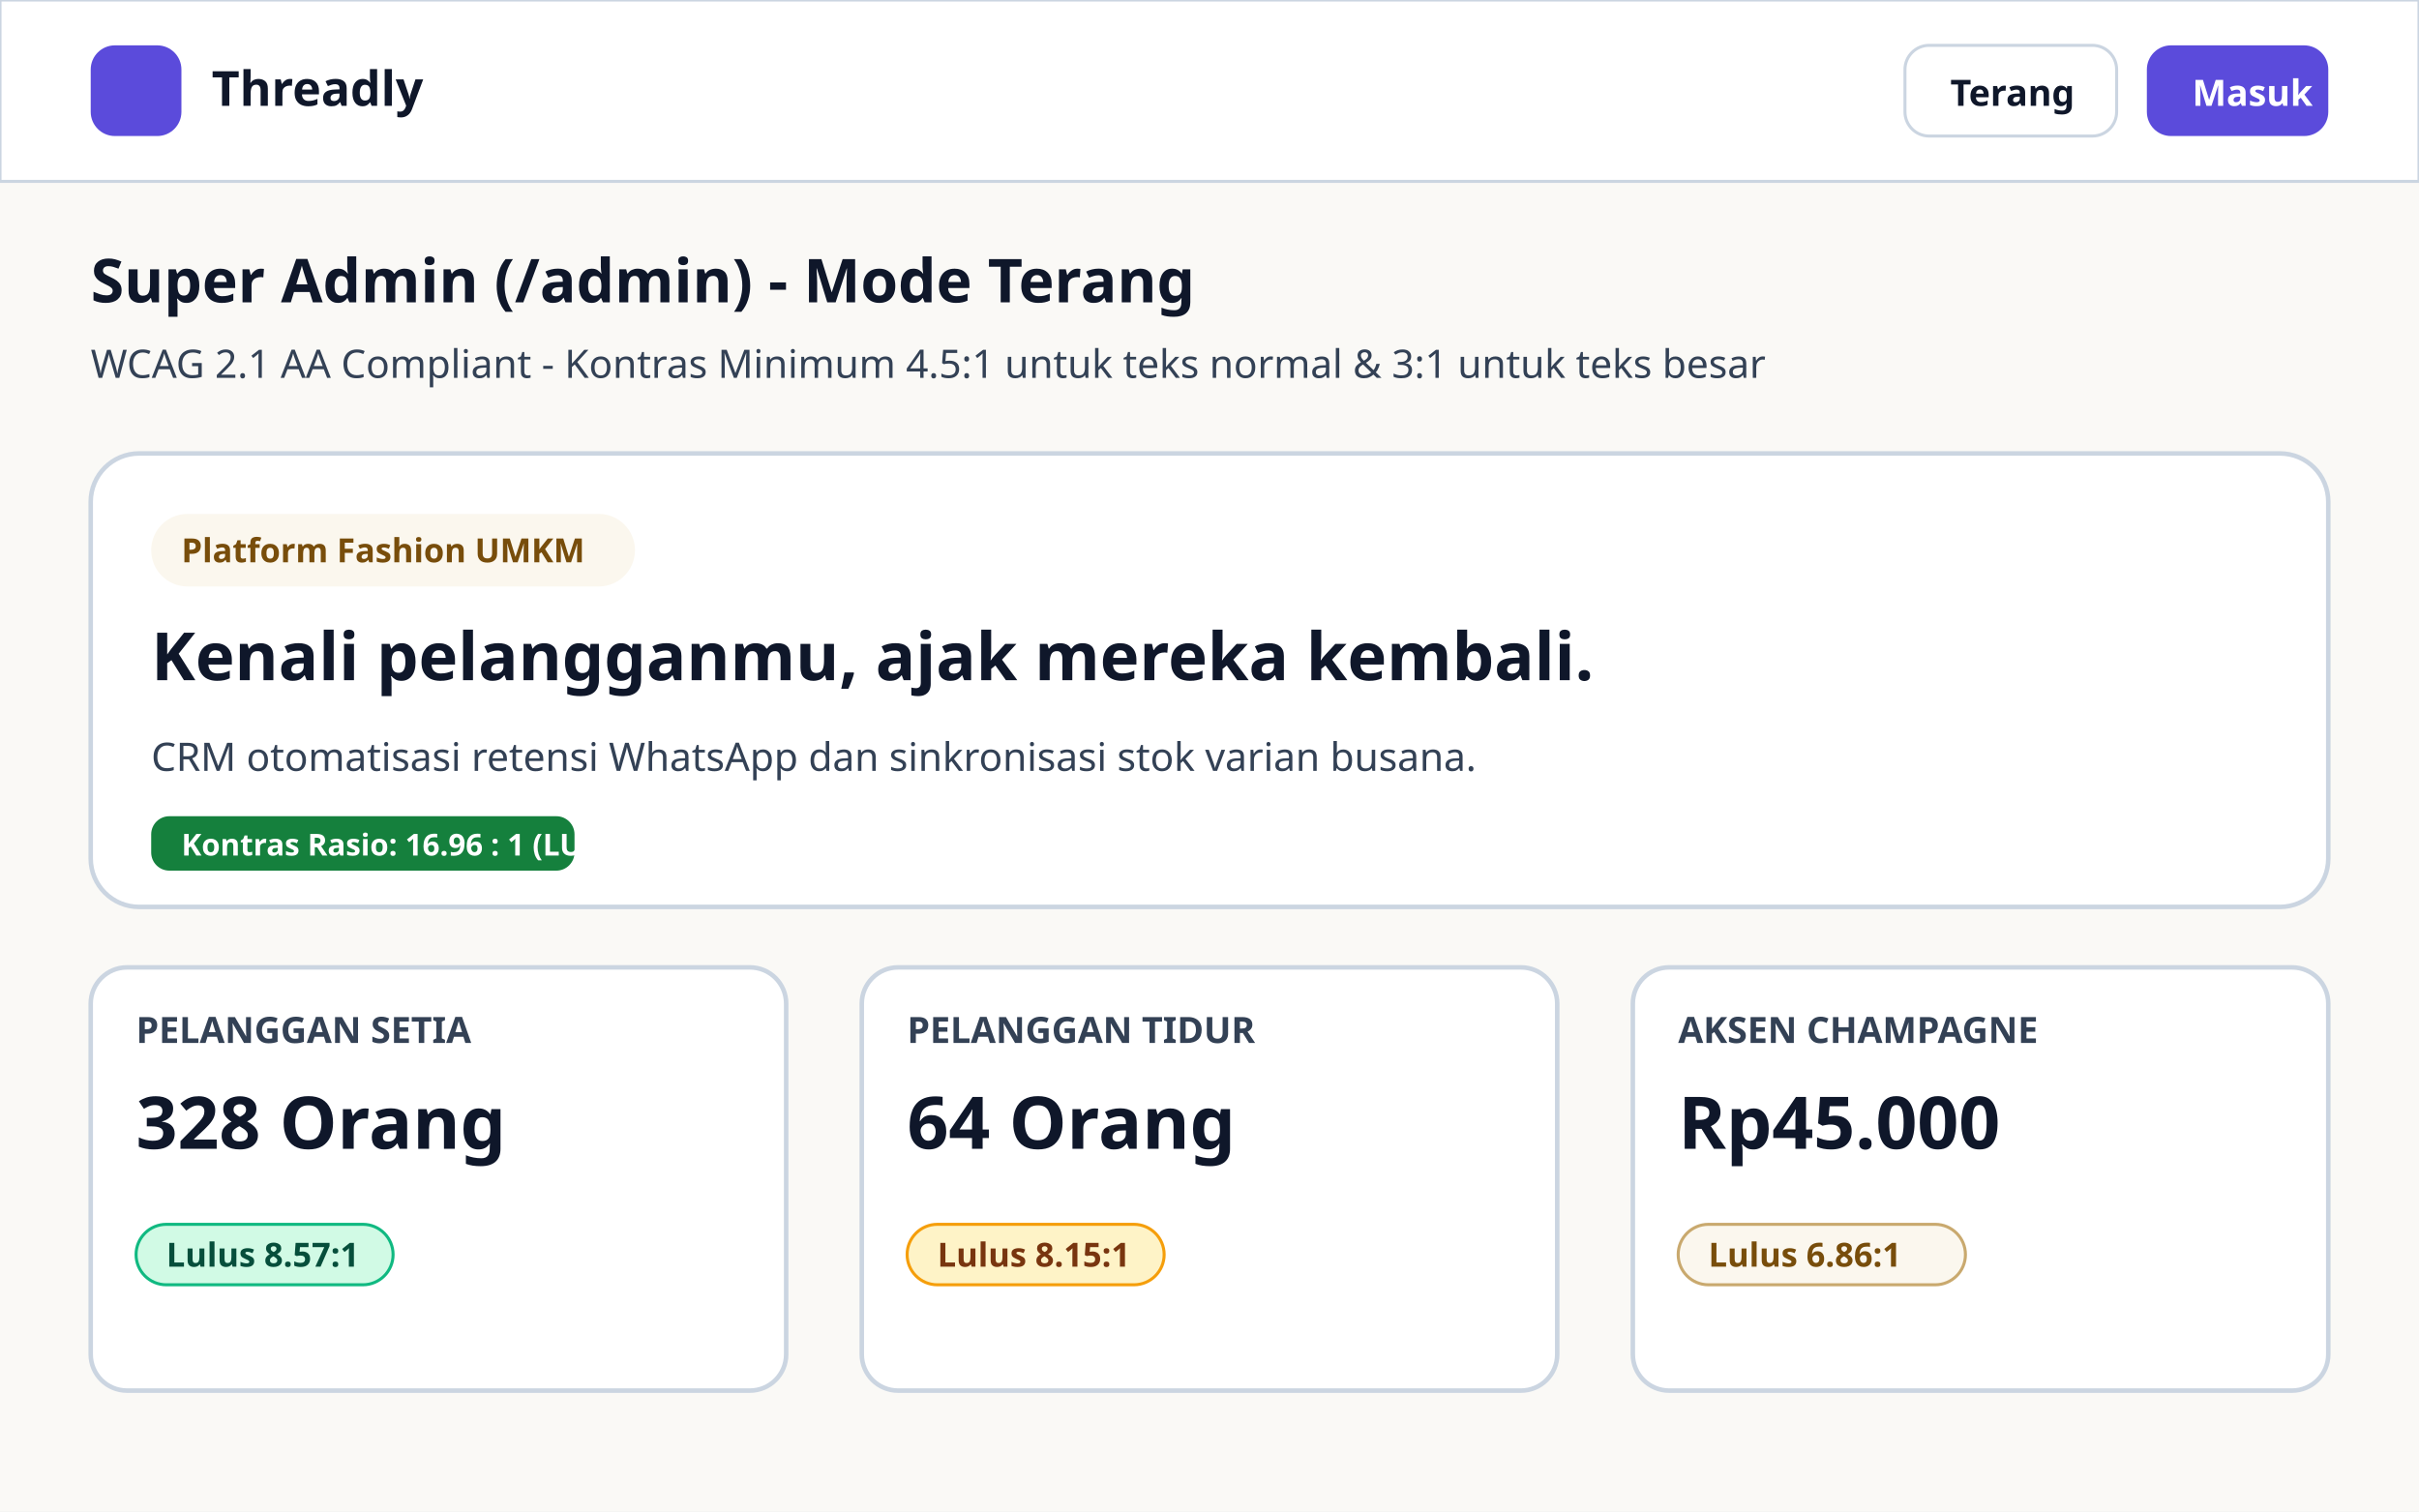
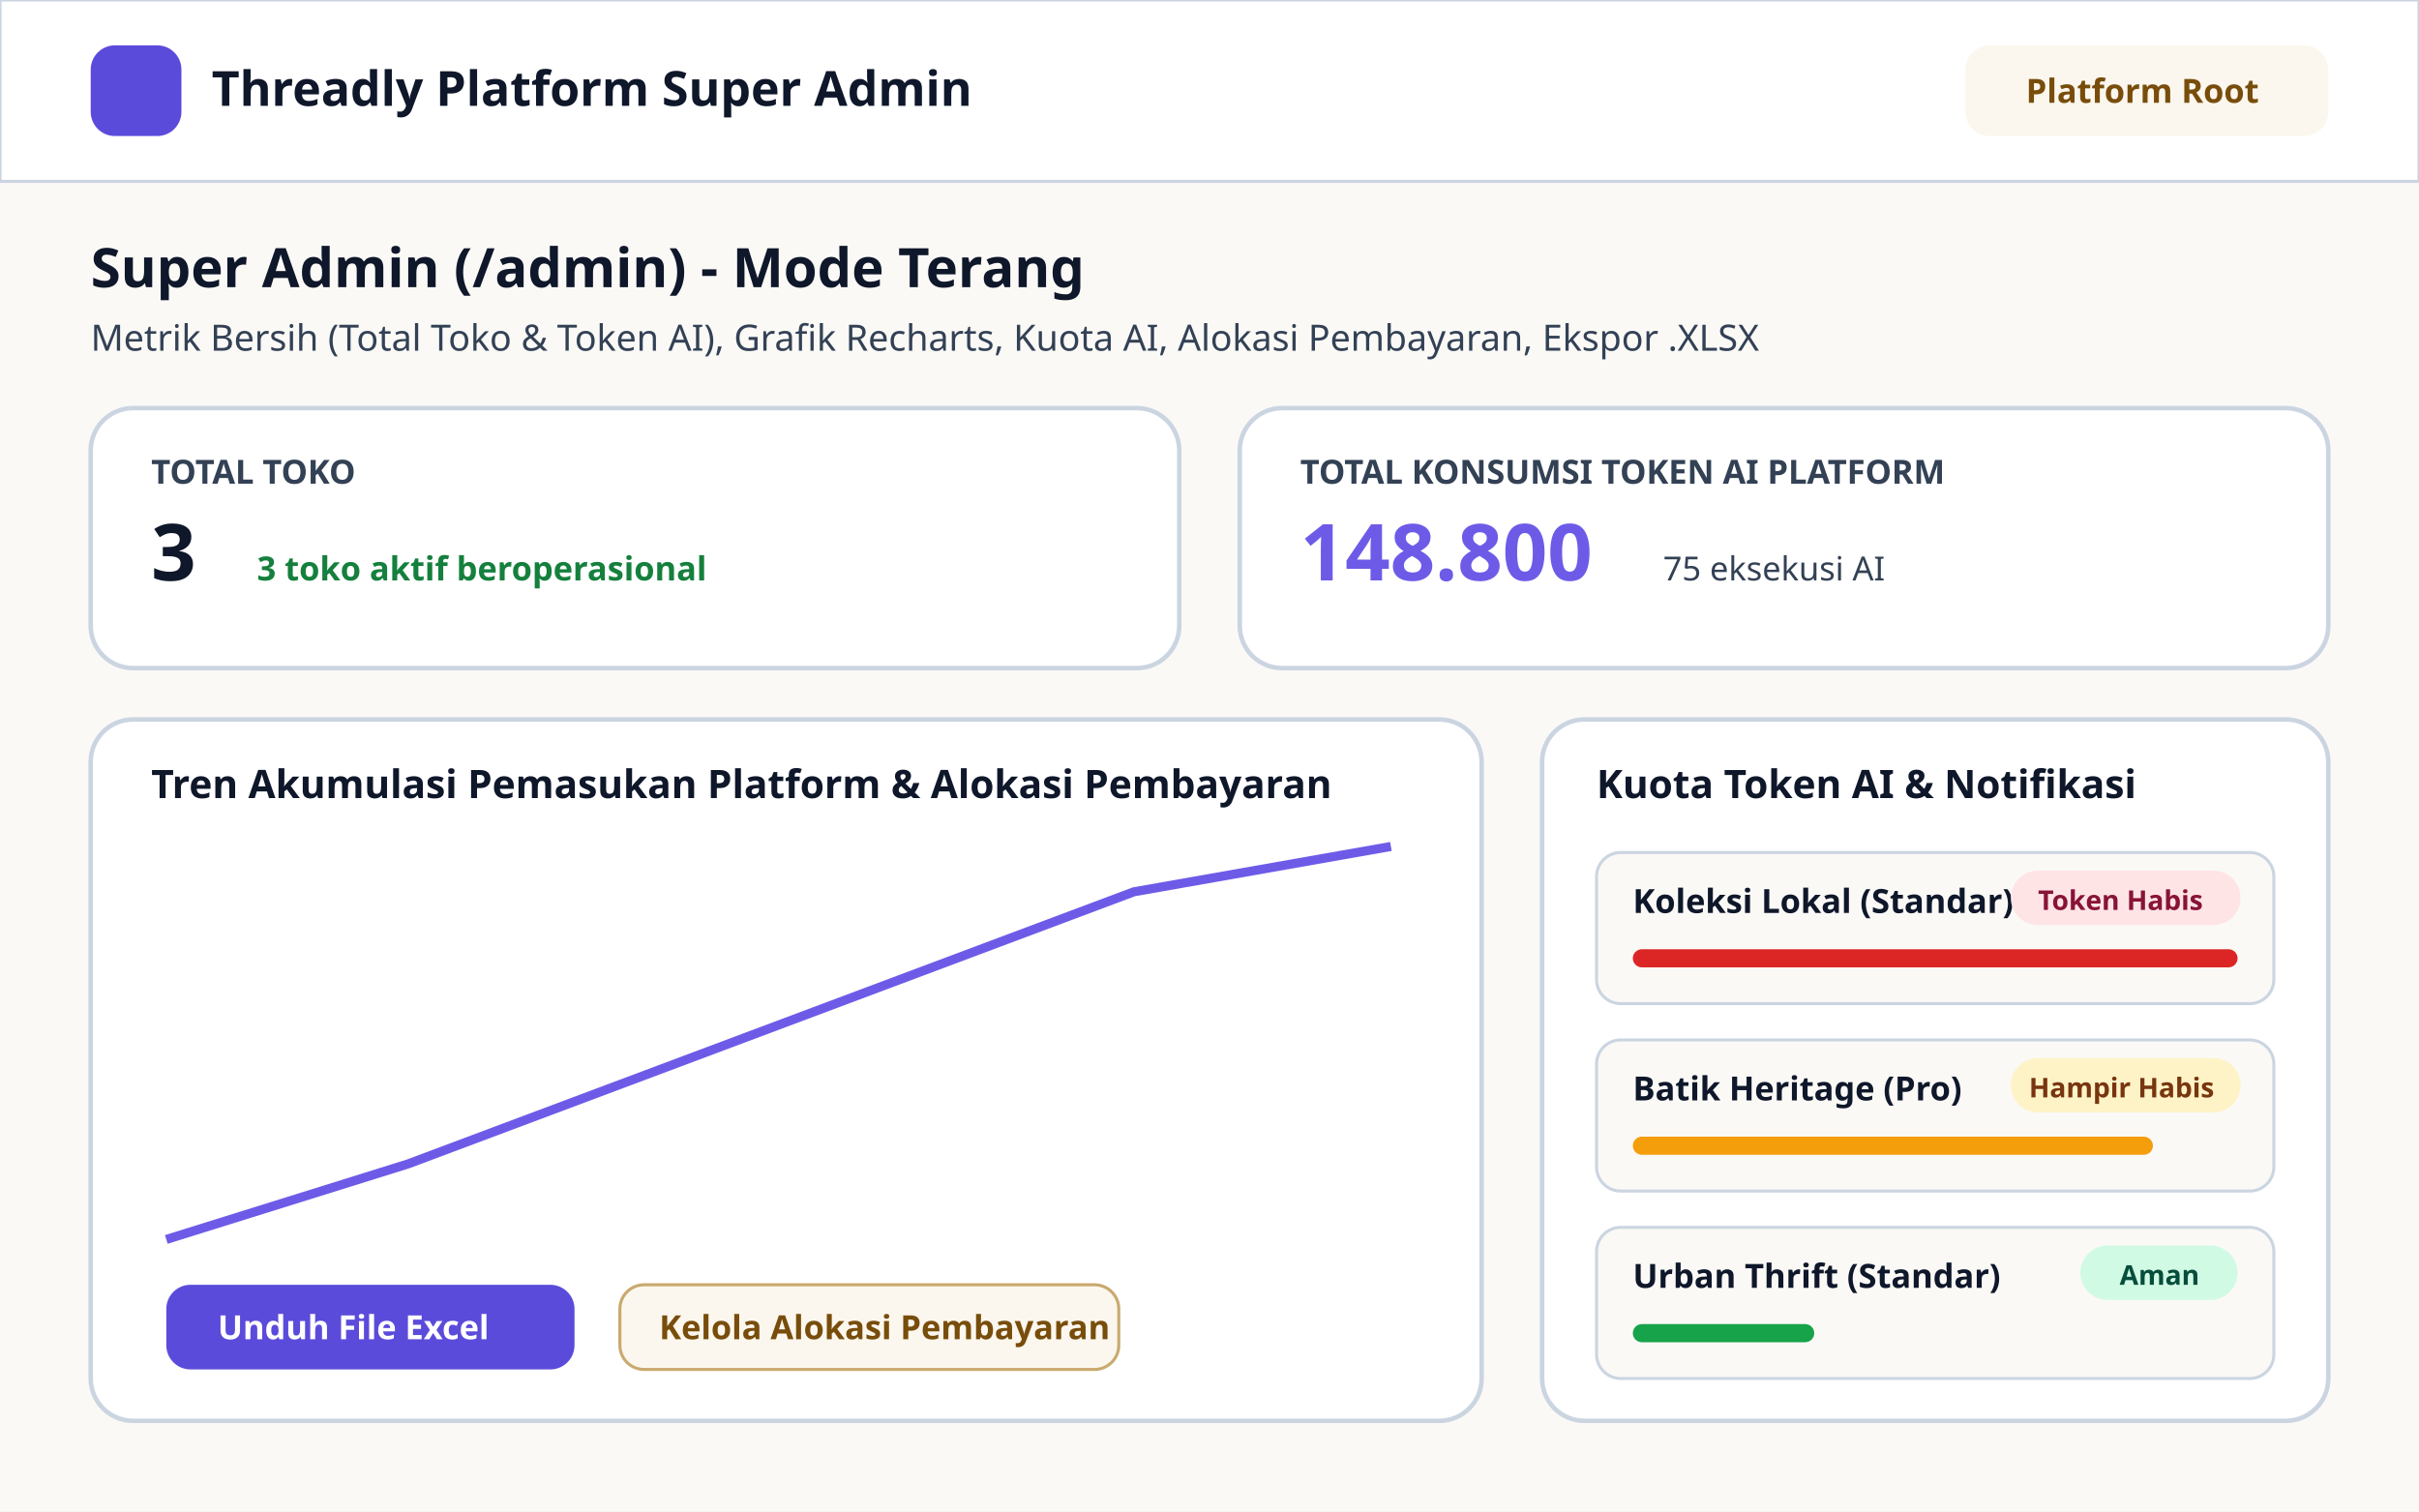
<svg xmlns="http://www.w3.org/2000/svg" viewBox="0 0 800 500" width="800" height="500">
  <rect width="800" height="500" fill="#FAF9F6" />
  <rect x="0" y="0" width="800" height="60" fill="#FFFFFF" stroke="#CBD5E1" stroke-width="1" />
  <rect x="30" y="15" width="30" height="30" rx="8" fill="#5B4BDB" />
-   <text x="70" y="35" fill="#0F172A" font-family="sans-serif" font-size="16" font-weight="bold">Threadly</text>
-   <rect x="630" y="15" width="70" height="30" rx="8" fill="#FFFFFF" stroke="#CBD5E1" stroke-width="1" />
-   <text x="645" y="35" fill="#0F172A" font-family="sans-serif" font-size="12" font-weight="bold">Terang</text>
-   <rect x="710" y="15" width="60" height="30" rx="8" fill="#5B4BDB" />
-   <text x="725" y="35" fill="#FFFFFF" font-family="sans-serif" font-size="12" font-weight="bold">Masuk</text>
-   <text x="30" y="100" fill="#0F172A" font-family="sans-serif" font-size="20" font-weight="bold">Super Admin (/admin) - Mode Terang</text>
-   <text x="30" y="125" fill="#334155" font-family="sans-serif" font-size="13">WCAG 2.1 AA Compliant - Kontras Minimum 4.5:1 untuk teks normal &amp; 3:1 untuk teks besar</text>
-   <rect x="30" y="150" width="740" height="150" rx="16" fill="#FFFFFF" stroke="#CBD5E1" stroke-width="1.5" />
-   <rect x="50" y="170" width="160" height="24" rx="12" fill="#FBF7EE" />
-   <text x="60" y="186" fill="#784D0B" font-family="sans-serif" font-size="11" font-weight="bold">Platform Fashion UMKM</text>
-   <text x="50" y="225" fill="#0F172A" font-family="sans-serif" font-size="22" font-weight="900">Kenali pelangganmu, ajak mereka kembali.</text>
-   <text x="50" y="255" fill="#334155" font-family="sans-serif" font-size="13">CRM otomatisasi retensi WhatsApp dan sinkronisasi stok varian busana.</text>
-   <rect x="50" y="270" width="140" height="18" rx="6" fill="#15803D" />
-   <text x="60" y="283" fill="#FFFFFF" font-family="sans-serif" font-size="10" font-weight="bold">Kontras Rasio: 16.96 : 1 (LULUS)</text>
-   <rect x="30" y="320" width="230" height="140" rx="12" fill="#FFFFFF" stroke="#CBD5E1" stroke-width="1.5" />
-   <text x="45" y="345" fill="#334155" font-family="sans-serif" font-size="12" font-weight="bold">PELANGGAN SETIA</text>
-   <text x="45" y="380" fill="#0F172A" font-family="sans-serif" font-size="24" font-weight="900">328 Orang</text>
-   <rect x="45" y="405" width="85" height="20" rx="10" fill="#D1FAE5" stroke="#10B981" stroke-width="1" />
-   <text x="55" y="419" fill="#064E3B" font-family="sans-serif" font-size="11" font-weight="bold">Lulus 8.57:1</text>
-   <rect x="285" y="320" width="230" height="140" rx="12" fill="#FFFFFF" stroke="#CBD5E1" stroke-width="1.5" />
-   <text x="300" y="345" fill="#334155" font-family="sans-serif" font-size="12" font-weight="bold">PELANGGAN TIDUR</text>
-   <text x="300" y="380" fill="#0F172A" font-family="sans-serif" font-size="24" font-weight="900">64 Orang</text>
-   <rect x="300" y="405" width="85" height="20" rx="10" fill="#FEF3C7" stroke="#F59E0B" stroke-width="1" />
-   <text x="310" y="419" fill="#78350F" font-family="sans-serif" font-size="11" font-weight="bold">Lulus 8.15:1</text>
-   <rect x="540" y="320" width="230" height="140" rx="12" fill="#FFFFFF" stroke="#CBD5E1" stroke-width="1.5" />
-   <text x="555" y="345" fill="#334155" font-family="sans-serif" font-size="12" font-weight="bold">AKSEN CHAMPAGNE</text>
-   <text x="555" y="380" fill="#0F172A" font-family="sans-serif" font-size="24" font-weight="900">Rp45.000</text>
-   <rect x="555" y="405" width="95" height="20" rx="10" fill="#FBF7EE" stroke="#C9A96E" stroke-width="1" />
-   <text x="565" y="419" fill="#784D0B" font-family="sans-serif" font-size="11" font-weight="bold">Lulus 6.86:1</text>
+   <text x="70" y="35" fill="#0F172A" font-family="sans-serif" font-size="16" font-weight="bold">Threadly Platform Super Admin</text>
+   <rect x="650" y="15" width="120" height="30" rx="8" fill="#FBF7EE" />
+   <text x="670" y="34" fill="#784D0B" font-family="sans-serif" font-size="11" font-weight="bold">Platform Root</text>
+   <text x="30" y="95" fill="#0F172A" font-family="sans-serif" font-size="18" font-weight="bold">Super Admin (/admin) - Mode Terang</text>
+   <text x="30" y="116" fill="#334155" font-family="sans-serif" font-size="12">Metrik Bersih (Total Toko &amp; Token AI), Grafik Recharts, Kuota AI, Alokasi Pembayaran, Ekspor .XLSX</text>
+   <rect x="30" y="135" width="360" height="86" rx="14" fill="#FFFFFF" stroke="#CBD5E1" stroke-width="1.5" />
+   <text x="50" y="160" fill="#334155" font-family="sans-serif" font-size="11" font-weight="bold">TOTAL TOKO</text>
+   <text x="50" y="192" fill="#0F172A" font-family="sans-serif" font-size="26" font-weight="900">3</text>
+   <text x="85" y="192" fill="#15803D" font-family="sans-serif" font-size="11" font-weight="bold">3 toko aktif beroperasional</text>
+   <rect x="410" y="135" width="360" height="86" rx="14" fill="#FFFFFF" stroke="#CBD5E1" stroke-width="1.5" />
+   <text x="430" y="160" fill="#334155" font-family="sans-serif" font-size="11" font-weight="bold">TOTAL KONSUMSI TOKEN AI PLATFORM</text>
+   <text x="430" y="192" fill="#6D5BE8" font-family="sans-serif" font-size="26" font-weight="900">148.800</text>
+   <text x="550" y="192" fill="#334155" font-family="sans-serif" font-size="11">75 eksekusi AI</text>
+   <rect x="30" y="238" width="460" height="232" rx="14" fill="#FFFFFF" stroke="#CBD5E1" stroke-width="1.5" />
+   <text x="50" y="264" fill="#0F172A" font-family="sans-serif" font-size="13" font-weight="bold">Tren Akumulasi Pemasukan Platform &amp; Alokasi Pembayaran</text>
+   <polyline points="55,410 135,385 215,355 295,325 375,295 460,280" fill="none" stroke="#6D5BE8" stroke-width="3" />
+   <rect x="55" y="425" width="135" height="28" rx="8" fill="#5B4BDB" />
+   <text x="72" y="443" fill="#FFFFFF" font-family="sans-serif" font-size="11" font-weight="bold">Unduh File Excel</text>
+   <rect x="205" y="425" width="165" height="28" rx="8" fill="#FBF7EE" stroke="#C9A96E" stroke-width="1" />
+   <text x="218" y="443" fill="#784D0B" font-family="sans-serif" font-size="11" font-weight="bold">Kelola Alokasi Pembayaran</text>
+   <rect x="510" y="238" width="260" height="232" rx="14" fill="#FFFFFF" stroke="#CBD5E1" stroke-width="1.5" />
+   <text x="528" y="264" fill="#0F172A" font-family="sans-serif" font-size="13" font-weight="bold">Kuota Token AI &amp; Notifikasi</text>
+   <rect x="528" y="282" width="224" height="50" rx="8" fill="#FAF9F6" stroke="#CBD5E1" stroke-width="1" />
+   <text x="540" y="302" fill="#0F172A" font-family="sans-serif" font-size="11" font-weight="bold">Koleksi Lokal (Standar)</text>
+   <rect x="665" y="288" width="76" height="18" rx="9" fill="#FFE4E6" />
+   <text x="674" y="301" fill="#881337" font-family="sans-serif" font-size="9" font-weight="bold">Token Habis</text>
+   <rect x="540" y="314" width="200" height="6" rx="3" fill="#DC2626" />
+   <rect x="528" y="344" width="224" height="50" rx="8" fill="#FAF9F6" stroke="#CBD5E1" stroke-width="1" />
+   <text x="540" y="364" fill="#0F172A" font-family="sans-serif" font-size="11" font-weight="bold">Batik Heritage (Pro)</text>
+   <rect x="665" y="350" width="76" height="18" rx="9" fill="#FEF3C7" />
+   <text x="671" y="363" fill="#78350F" font-family="sans-serif" font-size="9" font-weight="bold">Hampir Habis</text>
+   <rect x="540" y="376" width="172" height="6" rx="3" fill="#F59E0B" />
+   <rect x="528" y="406" width="224" height="50" rx="8" fill="#FAF9F6" stroke="#CBD5E1" stroke-width="1" />
+   <text x="540" y="426" fill="#0F172A" font-family="sans-serif" font-size="11" font-weight="bold">Urban Thrift (Standar)</text>
+   <rect x="688" y="412" width="52" height="18" rx="9" fill="#D1FAE5" />
+   <text x="701" y="425" fill="#064E3B" font-family="sans-serif" font-size="9" font-weight="bold">Aman</text>
+   <rect x="540" y="438" width="60" height="6" rx="3" fill="#16A34A" />
</svg>
